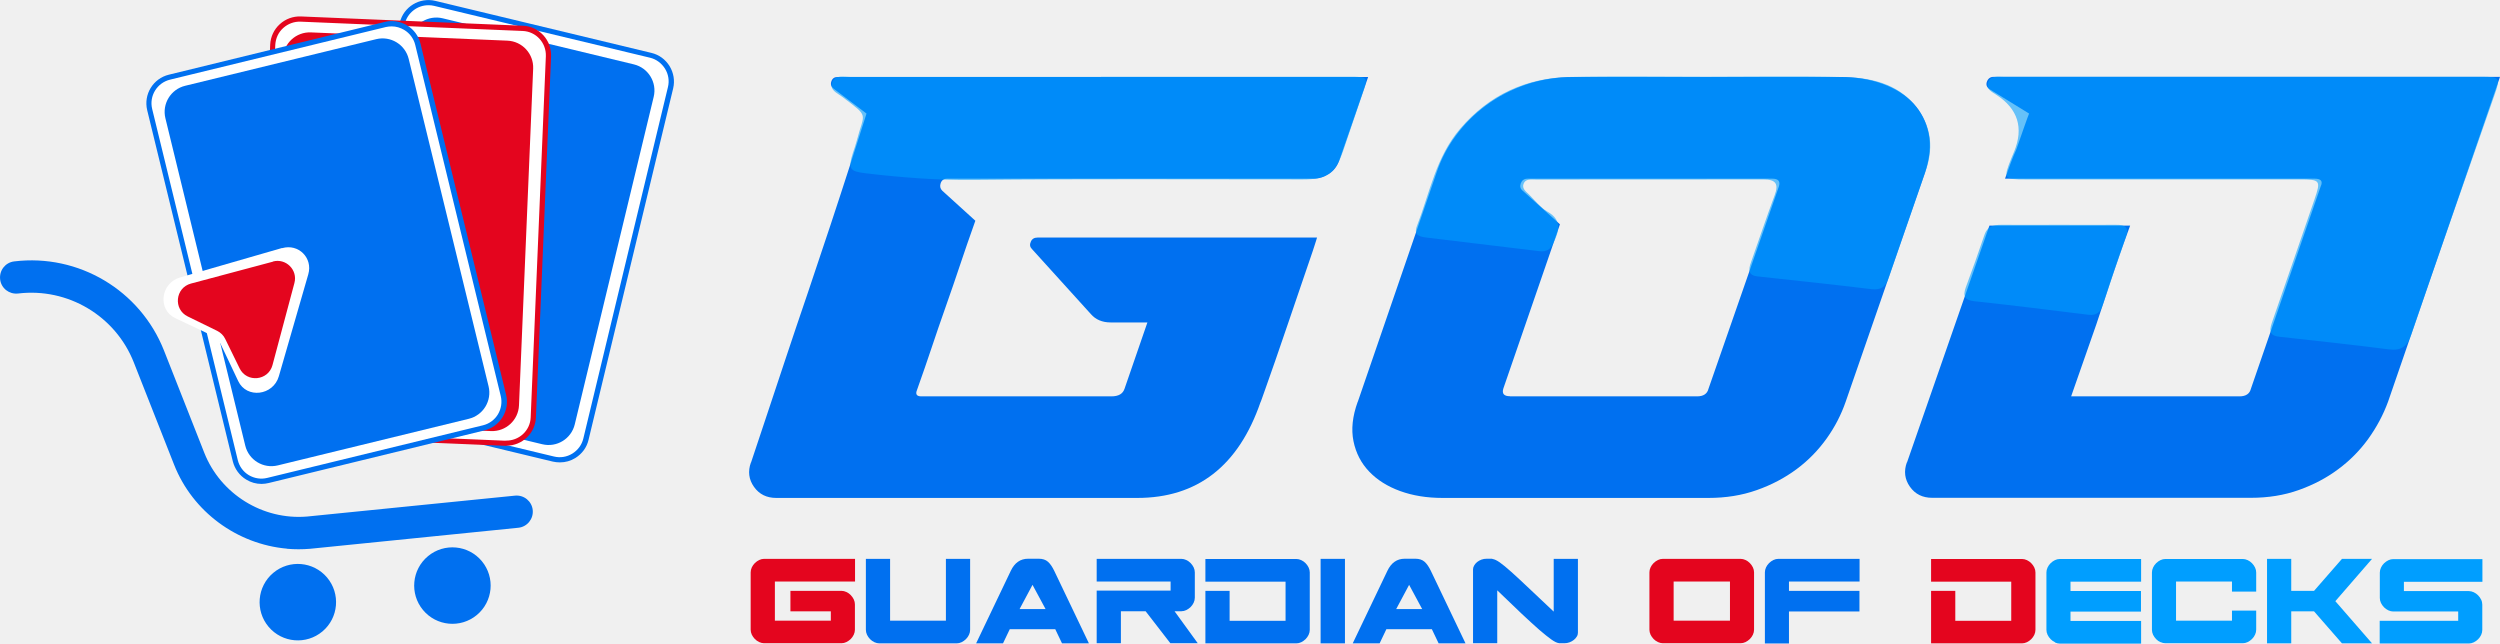
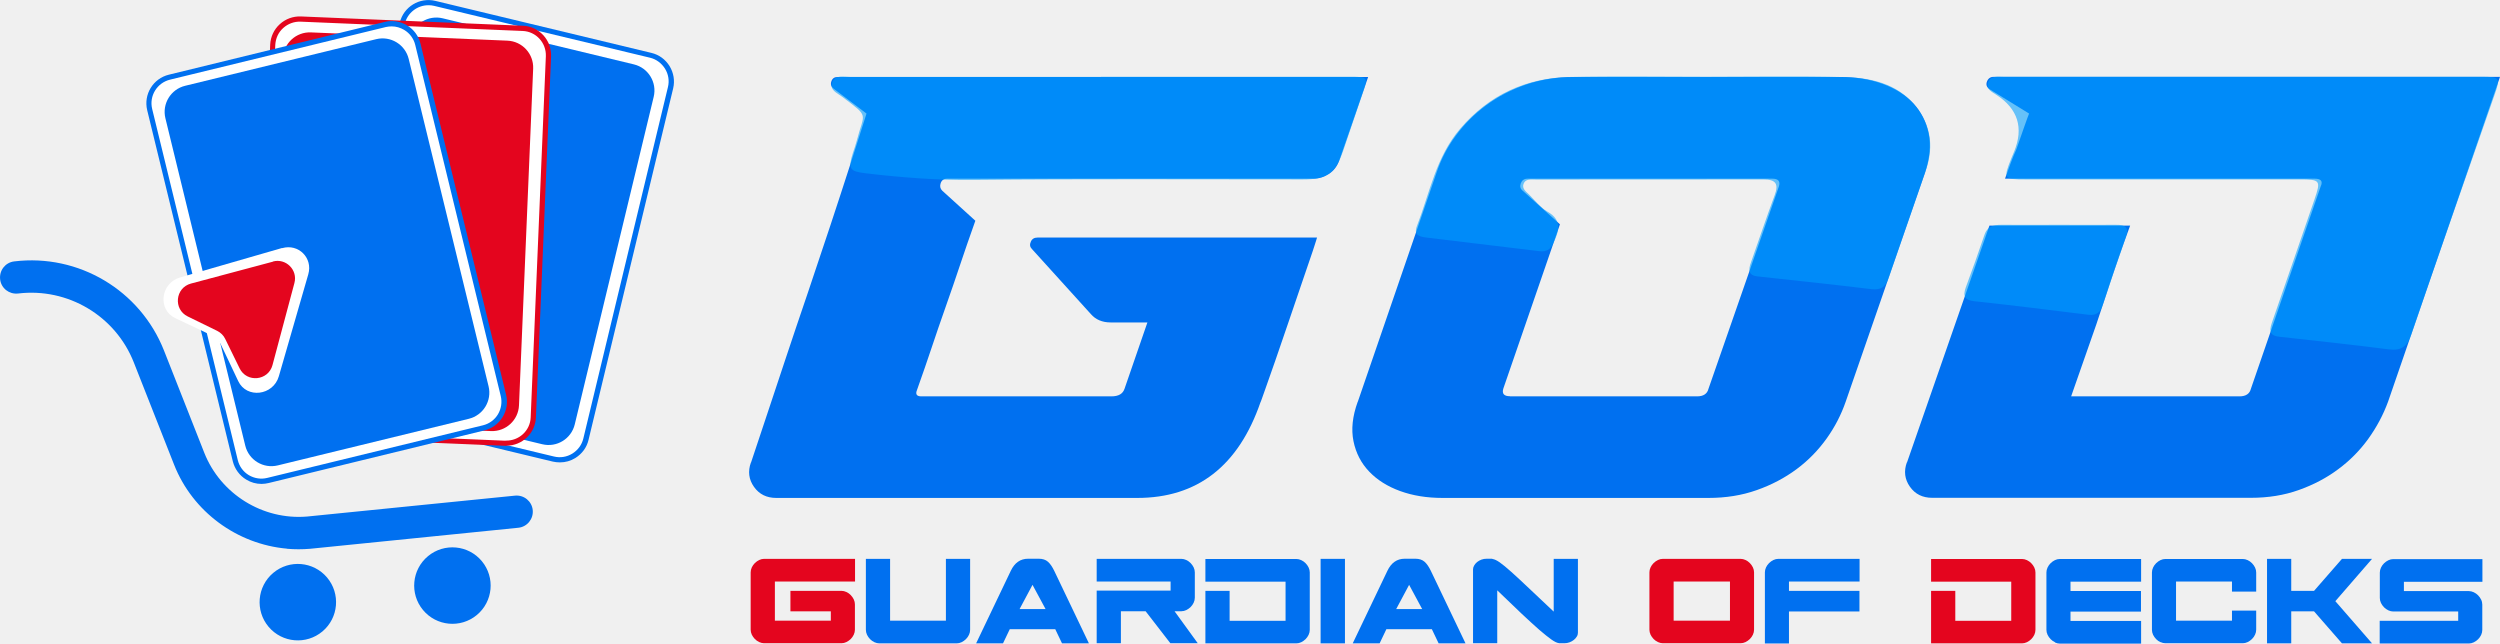
<svg xmlns="http://www.w3.org/2000/svg" id="Capa_1" viewBox="0 0 196.16 50.48">
  <defs>
    <style>.cls-1{fill:#fff;}.cls-2{fill:#009eff;}.cls-3{fill:#e4051e;}.cls-4{fill:#0070f0;}.cls-5{opacity:.58;}</style>
  </defs>
  <g>
    <g>
      <rect class="cls-1" x="22.48" y="7.32" width="32.58" height="21.65" rx="2.11" ry="2.11" transform="translate(12.05 51.58) rotate(-76.45)" />
      <path class="cls-4" d="M43.92,36.28c-.18,0-.36-.02-.54-.06l-16.95-4.08c-1.24-.3-2-1.55-1.7-2.79L31.37,1.77c.3-1.24,1.55-2,2.79-1.7l16.95,4.08c.6,.14,1.1,.51,1.43,1.04,.32,.53,.42,1.15,.28,1.74l-6.64,27.58c-.14,.6-.51,1.1-1.04,1.43-.37,.23-.78,.34-1.2,.34ZM33.61,.41c-.86,0-1.64,.59-1.85,1.46l-6.64,27.58c-.25,1.02,.38,2.05,1.4,2.29l16.95,4.08c.49,.12,1,.04,1.44-.23,.43-.27,.74-.68,.86-1.18l6.64-27.58c.12-.49,.04-1-.23-1.44-.27-.43-.68-.74-1.17-.86L34.06,.46c-.15-.04-.3-.05-.45-.05Z" />
    </g>
    <rect class="cls-4" x="23.31" y="8.32" width="30.66" height="19.65" rx="2.11" ry="2.11" transform="translate(11.95 51.46) rotate(-76.45)" />
    <g>
      <rect class="cls-1" x="15.33" y="7.32" width="32.58" height="21.65" rx="2.11" ry="2.11" transform="translate(12.17 48.97) rotate(-87.59)" />
      <path class="cls-3" d="M39.74,34.98s-.07,0-.1,0l-17.42-.73c-.61-.03-1.18-.29-1.6-.75s-.63-1.04-.61-1.66l1.19-28.34c.03-.61,.29-1.18,.75-1.6,.46-.42,1.04-.63,1.66-.61l17.42,.73c1.27,.05,2.26,1.13,2.21,2.4l-1.19,28.34c-.05,1.24-1.08,2.21-2.31,2.21Zm-.08-.41c1.05,.04,1.94-.77,1.98-1.82l1.19-28.34c.04-1.05-.77-1.94-1.82-1.98l-17.42-.73c-.51-.02-.99,.16-1.37,.5-.38,.34-.59,.81-.62,1.32l-1.19,28.34c-.02,.51,.16,.99,.5,1.37s.81,.59,1.32,.62l17.42,.73Z" />
    </g>
    <rect class="cls-3" x="16.13" y="8.36" width="30.66" height="19.65" rx="2.11" ry="2.11" transform="translate(11.97 48.85) rotate(-87.59)" />
    <g>
      <rect class="cls-1" x="14.8" y="3.52" width="21.65" height="32.58" rx="2.11" ry="2.11" transform="translate(-3.96 6.64) rotate(-13.71)" />
      <path class="cls-4" d="M20.52,37.97c-.42,0-.83-.11-1.2-.34-.53-.32-.9-.83-1.05-1.42L11.55,8.65c-.3-1.24,.46-2.49,1.7-2.79L30.19,1.72c.6-.15,1.22-.05,1.75,.27,.53,.32,.9,.83,1.05,1.42l6.72,27.56c.15,.6,.05,1.22-.27,1.75-.32,.53-.83,.9-1.42,1.05l-16.94,4.13c-.18,.04-.36,.07-.55,.07ZM30.73,2.07c-.15,0-.3,.02-.45,.05L13.34,6.25c-1.02,.25-1.65,1.28-1.4,2.3l6.72,27.56c.12,.49,.43,.91,.86,1.17,.44,.26,.95,.34,1.44,.22l16.94-4.13c.49-.12,.91-.43,1.17-.86,.26-.44,.34-.95,.22-1.44L32.58,3.52c-.12-.49-.43-.91-.86-1.17-.3-.18-.64-.28-.99-.28Z" />
    </g>
    <rect class="cls-4" x="15.83" y="4.47" width="19.65" height="30.66" rx="2.11" ry="2.11" transform="translate(-3.96 6.64) rotate(-13.71)" />
  </g>
  <g>
    <path class="cls-4" d="M58.93,36.29c.31-.94,.71-2.12,1.18-3.54,.47-1.42,.98-2.95,1.53-4.6,.55-1.65,1.13-3.38,1.75-5.19,.61-1.81,1.2-3.57,1.77-5.29,.57-1.71,1.09-3.33,1.58-4.84,.49-1.51,.9-2.82,1.25-3.92l-2.55-1.93c-.22-.16-.29-.35-.21-.59,.08-.24,.24-.35,.5-.35h41.62l-2.27,6.56c-.16,.44-.42,.79-.8,1.04-.38,.25-.79,.38-1.23,.38h-28.74c-.25,0-.42,.12-.5,.35-.08,.24-.04,.43,.12,.59l2.6,2.36c-.47,1.32-.87,2.48-1.2,3.47s-.7,2.07-1.11,3.23c-.41,1.16-.78,2.24-1.11,3.23s-.73,2.15-1.2,3.47c-.06,.25,.06,.38,.38,.38h14.91c.57,0,.91-.2,1.04-.61l1.79-5.19h-2.88c-.66,0-1.18-.22-1.56-.66l-4.62-5.1c-.16-.16-.19-.35-.09-.57,.09-.22,.27-.33,.52-.33h21.94s-.11,.38-.33,1.04c-.22,.66-.5,1.47-.83,2.43-.33,.96-.68,2-1.06,3.11-.38,1.12-.73,2.15-1.06,3.09-.33,.94-.61,1.73-.83,2.36-.22,.63-.33,.93-.33,.9-1.73,5-4.96,7.5-9.67,7.5h-28.32c-.76,0-1.34-.29-1.75-.87-.41-.58-.49-1.22-.24-1.91Z" />
    <path class="cls-4" d="M106.54,31.52l6.18-17.98c.35-1.04,.85-2.01,1.51-2.9,.66-.9,1.45-1.69,2.38-2.38,.93-.69,1.97-1.23,3.14-1.63,1.16-.39,2.41-.59,3.73-.59h20.91c1.23,0,2.34,.18,3.33,.54,.99,.36,1.79,.87,2.41,1.53,.61,.66,1.01,1.45,1.2,2.36,.19,.91,.09,1.93-.28,3.07l-6.23,17.98c-.35,1.01-.84,1.97-1.49,2.88-.65,.91-1.43,1.72-2.36,2.41-.93,.69-1.97,1.24-3.14,1.65-1.16,.41-2.42,.61-3.78,.61h-20.86c-1.23,0-2.34-.18-3.33-.54-.99-.36-1.8-.87-2.43-1.53-.63-.66-1.04-1.45-1.23-2.38-.19-.93-.08-1.96,.33-3.09Zm11.94-.42h14.68c.5,0,.8-.2,.9-.61l5.52-15.86c.13-.41-.05-.61-.52-.61h-19.21c-.25,0-.42,.12-.52,.35-.09,.24-.05,.43,.14,.59l2.93,2.64-4.44,12.88c-.13,.41,.05,.61,.52,.61Z" />
    <path class="cls-4" d="M149.63,36.29l6.47-18.59h11.04c-.13,.35-.29,.8-.5,1.37-.21,.57-.42,1.2-.66,1.89-.24,.69-.48,1.42-.73,2.19-.25,.77-.5,1.53-.76,2.29l-1.98,5.66h13.21c.5,0,.8-.2,.9-.61l5.47-15.86c.19-.41,.03-.61-.47-.61h-24.3c.16-.44,.31-.85,.45-1.23,.14-.38,.29-.74,.45-1.09,.22-.63,.42-1.21,.61-1.75,.19-.53,.31-.88,.38-1.04l-3.07-1.89c-.25-.16-.33-.36-.24-.61,.09-.25,.27-.38,.52-.38h39.74l-8.78,25.48c-.38,1.04-.9,2.01-1.56,2.93-.66,.91-1.45,1.71-2.36,2.38-.91,.68-1.94,1.22-3.09,1.63-1.15,.41-2.4,.61-3.75,.61h-25.01c-.76,0-1.34-.29-1.75-.87-.41-.58-.49-1.22-.24-1.91Z" />
  </g>
  <g class="cls-5">
    <path class="cls-2" d="M176.07,6.02c6.2,0,12.4,0,18.59,0,1.5,0,1.55,.07,1.06,1.46-2.18,6.25-4.38,12.49-6.51,18.75-.33,.97-.79,1.31-1.81,1.18-2.85-.37-5.71-.67-8.57-.99-.91-.1-.72-.65-.53-1.21,1.1-3.18,2.21-6.36,3.3-9.55,.52-1.52,.47-1.58-1.19-1.58-7.16,0-14.31,0-21.47,0-1.73,0-1.76-.06-1.13-1.64,.07-.18,.15-.37,.23-.55q1.13-2.79-1.37-4.43c-.36-.24-.86-.45-.68-.98,.2-.58,.78-.46,1.24-.46,6.28,0,12.56,0,18.83,0Z" />
    <path class="cls-2" d="M133.86,6.02c3.64,0,7.28-.07,10.91,.03,2.33,.06,4.54,.66,5.91,2.8,.89,1.39,.97,2.91,.45,4.45-.97,2.85-1.98,5.69-2.95,8.54-.23,.68-.6,.93-1.33,.85-2.97-.36-5.95-.68-8.93-1-.81-.09-.72-.57-.53-1.11,.62-1.76,1.21-3.52,1.86-5.27,.33-.89,.08-1.23-.88-1.23-5.96,.02-11.92,0-17.87,.01-.35,0-.79-.08-.95,.32-.16,.4,.21,.64,.46,.89,.45,.45,.86,.99,1.4,1.3,1.23,.7,.89,1.59,.45,2.53-.21,.46-.55,.64-1.06,.58-2.93-.36-5.87-.71-8.8-1.06-.56-.07-1.12-.15-.82-.92,1.01-2.61,1.49-5.42,3.41-7.65,2.27-2.64,5.15-3.97,8.59-4.04,3.56-.08,7.12-.02,10.68-.02Z" />
    <path class="cls-2" d="M86.39,6.02c6.48,0,12.96,0,19.44,0,1.55,0,1.54,0,1.05,1.42-.5,1.46-.99,2.93-1.49,4.39-.61,1.78-1.26,2.25-3.18,2.25-8.6,0-17.2-.05-25.8,.04-2.85,.03-5.66-.19-8.47-.52-1.29-.15-1.41-.36-1.02-1.6,.1-.3,.21-.6,.29-.91,.6-2.33,1.05-1.84-1.12-3.49-.39-.3-1.05-.53-.78-1.17,.25-.58,.9-.4,1.4-.4,6.56,0,13.12,0,19.68,0Z" />
    <path class="cls-2" d="M161.59,17.64c1.48,0,2.96,.01,4.44,0,.73-.01,1.05,.2,.77,.98-.62,1.75-1.21,3.52-1.8,5.29-.18,.55-.46,.87-1.13,.79-2.97-.37-5.94-.74-8.92-1.06-.78-.08-.96-.38-.71-1.08,.51-1.37,1-2.75,1.47-4.14,.22-.65,.7-.78,1.31-.78,1.52,.01,3.04,0,4.56,0Z" />
  </g>
  <path class="cls-1" d="M22.13,19.46l-8,2.31c-1.53,.44-1.78,2.53-.38,3.19l2.83,1.34c.34,.16,.61,.43,.77,.77l1.34,2.83c.66,1.4,2.75,1.15,3.19-.38l2.31-8c.37-1.28-.77-2.42-2.05-2.05Z" />
  <path class="cls-3" d="M21.42,20.53l-6.44,1.72c-1.23,.33-1.4,2.02-.25,2.58l2.31,1.13c.28,.14,.5,.36,.63,.63l1.13,2.31c.56,1.15,2.25,.98,2.58-.25l1.72-6.44c.28-1.03-.67-1.97-1.69-1.69Z" />
  <g>
    <path class="cls-3" d="M62.02,47.98v-1.62h4.01c.12,0,.25,.03,.38,.09,.13,.06,.24,.14,.34,.24,.1,.1,.18,.22,.24,.34,.06,.13,.09,.26,.09,.39v1.99c0,.13-.03,.26-.09,.39-.06,.13-.14,.24-.24,.34s-.22,.18-.34,.24c-.13,.06-.25,.09-.38,.09h-6.08c-.12,0-.25-.03-.38-.09-.13-.06-.24-.14-.34-.24-.1-.1-.18-.22-.24-.34-.06-.13-.09-.26-.09-.39v-4.5c0-.13,.03-.26,.09-.39,.06-.13,.14-.24,.24-.34,.1-.1,.22-.18,.34-.24,.13-.06,.25-.09,.38-.09h7.14v1.78h-6.29v3.07h4.39v-.73h-3.17Z" />
    <path class="cls-4" d="M74.22,48.7v-4.85h1.9v5.57c0,.13-.03,.26-.09,.39-.06,.13-.14,.24-.24,.34s-.22,.18-.34,.24c-.13,.06-.25,.09-.38,.09h-6.08c-.12,0-.25-.03-.38-.09-.13-.06-.24-.14-.34-.24-.1-.1-.18-.22-.24-.34-.06-.13-.09-.26-.09-.39v-5.57h1.9v4.85h4.39Z" />
    <path class="cls-4" d="M78.7,50.48h-2.11l2.72-5.69c.3-.63,.75-.95,1.36-.95h.84c.3,0,.54,.08,.72,.24,.18,.16,.34,.4,.49,.71l2.72,5.69h-2.11l-.53-1.11h-3.57l-.53,1.11Zm2.32-4.6l-1.02,1.91h2.04l-1.03-1.91Z" />
    <path class="cls-4" d="M91.85,46.36v-.73h-5.8v-1.78h6.65c.12,0,.25,.03,.38,.09,.13,.06,.24,.14,.34,.24,.1,.1,.18,.22,.24,.34,.06,.13,.09,.26,.09,.39v1.99c0,.13-.03,.26-.09,.39-.06,.13-.14,.24-.24,.34s-.22,.18-.34,.24c-.13,.06-.25,.09-.38,.09h-.54l1.82,2.51h-2.15l-1.94-2.51h-1.94v2.51h-1.9v-4.13h5.8Z" />
    <path class="cls-4" d="M94.58,46.36h1.9v2.35h4.39v-3.07h-6.29v-1.78h7.14c.12,0,.25,.03,.38,.09,.13,.06,.24,.14,.34,.24,.1,.1,.18,.22,.24,.34,.06,.13,.09,.26,.09,.39v4.5c0,.13-.03,.26-.09,.39-.06,.13-.14,.24-.24,.34s-.22,.18-.34,.24c-.13,.06-.25,.09-.38,.09h-7.14v-4.13Z" />
    <path class="cls-4" d="M105.53,50.48h-1.91v-6.63h1.91v6.63Z" />
    <path class="cls-4" d="M108.25,50.48h-2.11l2.72-5.69c.3-.63,.75-.95,1.36-.95h.84c.3,0,.54,.08,.72,.24,.18,.16,.34,.4,.49,.71l2.72,5.69h-2.11l-.53-1.11h-3.57l-.53,1.11Zm2.32-4.6l-1.02,1.91h2.04l-1.03-1.91Z" />
    <path class="cls-4" d="M117.11,43.86c.15,.02,.34,.11,.57,.27,.23,.16,.53,.41,.9,.74s.82,.75,1.37,1.27c.54,.51,1.19,1.13,1.96,1.85v-4.14h1.9v5.8c0,.11-.03,.21-.09,.3-.06,.1-.13,.18-.23,.26-.1,.08-.21,.14-.34,.19-.13,.05-.27,.07-.41,.07h-.37s-.06,0-.07-.01c-.14-.02-.33-.11-.57-.28-.24-.17-.55-.42-.94-.75-.38-.33-.84-.76-1.39-1.27-.54-.51-1.18-1.13-1.92-1.84v4.15h-1.9v-5.8c0-.1,.03-.2,.09-.3,.06-.1,.13-.19,.23-.27,.1-.08,.21-.14,.34-.19,.13-.05,.27-.07,.42-.07h.36s.07,0,.08,.01Z" />
    <path class="cls-3" d="M136.96,43.94c.13,.06,.24,.14,.34,.24,.1,.1,.18,.22,.24,.34,.06,.13,.09,.26,.09,.39v4.5c0,.13-.03,.26-.09,.39-.06,.13-.14,.24-.24,.34-.1,.1-.22,.18-.34,.24-.13,.06-.25,.09-.38,.09h-6.11c-.12,0-.25-.03-.38-.09-.13-.06-.24-.14-.34-.24-.1-.1-.18-.22-.24-.34-.06-.13-.09-.26-.09-.39v-4.5c0-.13,.03-.26,.09-.39,.06-.13,.14-.24,.24-.34s.22-.18,.34-.24c.13-.06,.25-.09,.38-.09h6.11c.12,0,.25,.03,.38,.09Zm-5.64,1.69v3.07h4.42v-3.07h-4.42Z" />
    <path class="cls-4" d="M138.48,50.48v-5.57c0-.13,.03-.26,.09-.39,.06-.13,.14-.24,.24-.34s.22-.18,.34-.24c.13-.06,.25-.09,.38-.09h6.38v1.78h-5.54v.73h5.53v1.62h-5.53v2.51h-1.9Z" />
    <path class="cls-3" d="M151.52,46.36h1.9v2.35h4.39v-3.07h-6.29v-1.78h7.14c.12,0,.25,.03,.38,.09,.13,.06,.24,.14,.34,.24,.1,.1,.18,.22,.24,.34,.06,.13,.09,.26,.09,.39v4.5c0,.13-.03,.26-.09,.39-.06,.13-.14,.24-.24,.34s-.22,.18-.34,.24c-.13,.06-.25,.09-.38,.09h-7.14v-4.13Z" />
-     <path class="cls-2" d="M161.24,50.39c-.13-.06-.24-.14-.34-.24-.1-.1-.18-.22-.24-.34-.06-.13-.09-.26-.09-.39v-4.5c0-.13,.03-.26,.09-.39,.06-.13,.14-.24,.24-.34,.1-.1,.22-.18,.34-.24,.13-.06,.25-.09,.38-.09h6.38v1.78h-5.54v.73h5.53v1.62h-5.53v.73h5.54v1.78h-6.38c-.12,0-.25-.03-.38-.09Z" />
-     <path class="cls-2" d="M169.52,50.39c-.13-.06-.24-.14-.34-.24-.1-.1-.18-.22-.24-.34-.06-.13-.09-.26-.09-.39v-4.5c0-.13,.03-.26,.09-.39,.06-.13,.14-.24,.24-.34s.22-.18,.34-.24c.13-.06,.25-.09,.38-.09h6.08c.12,0,.25,.03,.38,.09,.13,.06,.24,.14,.34,.24,.1,.1,.18,.22,.24,.34,.06,.13,.09,.26,.09,.39v1.5h-1.9v-.79h-4.39v3.07h4.39v-.79h1.9v1.5c0,.13-.03,.26-.09,.39-.06,.13-.14,.24-.24,.34-.1,.1-.22,.18-.34,.24-.13,.06-.25,.09-.38,.09h-6.08c-.12,0-.25-.03-.38-.09Z" />
-     <path class="cls-2" d="M179.78,46.36h1.79l2.19-2.51h2.36l-2.88,3.32,2.88,3.31h-2.36l-2.19-2.51h-1.79v2.51h-1.9v-6.63h1.9v2.51Z" />
-     <path class="cls-2" d="M187.78,47.98c-.12,0-.25-.03-.38-.09-.13-.06-.24-.14-.34-.24-.1-.1-.18-.22-.24-.34-.06-.13-.09-.26-.09-.39v-1.99c0-.13,.03-.26,.09-.39,.06-.13,.14-.24,.24-.34,.1-.1,.22-.18,.34-.24,.13-.06,.25-.09,.38-.09h7v1.78h-6.16v.73h5.1c.12,0,.25,.03,.38,.09,.13,.06,.24,.14,.34,.24,.1,.1,.18,.22,.24,.34s.09,.26,.09,.39v1.99c0,.13-.03,.26-.09,.39-.06,.13-.14,.24-.24,.34-.1,.1-.22,.18-.34,.24-.13,.06-.25,.09-.38,.09h-7v-1.78h6.16v-.73h-5.1Z" />
+     <path class="cls-4" d="M161.24,50.39c-.13-.06-.24-.14-.34-.24-.1-.1-.18-.22-.24-.34-.06-.13-.09-.26-.09-.39v-4.5c0-.13,.03-.26,.09-.39,.06-.13,.14-.24,.24-.34,.1-.1,.22-.18,.34-.24,.13-.06,.25-.09,.38-.09h6.38v1.78h-5.54v.73h5.53v1.62h-5.53v.73h5.54v1.78h-6.38c-.12,0-.25-.03-.38-.09Z" />
+     <path class="cls-4" d="M169.52,50.39c-.13-.06-.24-.14-.34-.24-.1-.1-.18-.22-.24-.34-.06-.13-.09-.26-.09-.39v-4.5c0-.13,.03-.26,.09-.39,.06-.13,.14-.24,.24-.34s.22-.18,.34-.24c.13-.06,.25-.09,.38-.09h6.08c.12,0,.25,.03,.38,.09,.13,.06,.24,.14,.34,.24,.1,.1,.18,.22,.24,.34,.06,.13,.09,.26,.09,.39v1.5h-1.9v-.79h-4.39v3.07h4.39v-.79h1.9v1.5c0,.13-.03,.26-.09,.39-.06,.13-.14,.24-.24,.34-.1,.1-.22,.18-.34,.24-.13,.06-.25,.09-.38,.09h-6.08c-.12,0-.25-.03-.38-.09Z" />
+     <path class="cls-4" d="M179.78,46.36h1.79l2.19-2.51h2.36l-2.88,3.32,2.88,3.31h-2.36l-2.19-2.51h-1.79v2.51h-1.9v-6.63h1.9v2.51Z" />
+     <path class="cls-4" d="M187.78,47.98c-.12,0-.25-.03-.38-.09-.13-.06-.24-.14-.34-.24-.1-.1-.18-.22-.24-.34-.06-.13-.09-.26-.09-.39v-1.99c0-.13,.03-.26,.09-.39,.06-.13,.14-.24,.24-.34,.1-.1,.22-.18,.34-.24,.13-.06,.25-.09,.38-.09h7v1.78h-6.16v.73h5.1c.12,0,.25,.03,.38,.09,.13,.06,.24,.14,.34,.24,.1,.1,.18,.22,.24,.34s.09,.26,.09,.39v1.99c0,.13-.03,.26-.09,.39-.06,.13-.14,.24-.24,.34-.1,.1-.22,.18-.34,.24-.13,.06-.25,.09-.38,.09h-7v-1.78h6.16v-.73h-5.1Z" />
  </g>
  <g>
    <path class="cls-4" d="M22.51,43.05c-3.9-.35-7.39-2.88-8.85-6.59l-3.16-8.02c-1.44-3.66-5.18-5.88-9.08-5.41-.7,.08-1.33-.41-1.41-1.11-.08-.7,.41-1.33,1.11-1.41,5.05-.61,9.88,2.26,11.75,7l3.16,8.02c1.28,3.24,4.59,5.29,8.06,5l16.32-1.64c.7-.07,1.32,.44,1.39,1.13,.07,.7-.44,1.32-1.13,1.39l-16.34,1.65c-.61,.05-1.21,.05-1.8,0Z" />
    <circle class="cls-4" cx="23.37" cy="47.24" r="3" transform="translate(-24.95 26.2) rotate(-40.14)" />
    <circle class="cls-4" cx="35.5" cy="45.95" r="3" transform="translate(-21.16 33.24) rotate(-39.67)" />
  </g>
</svg>
